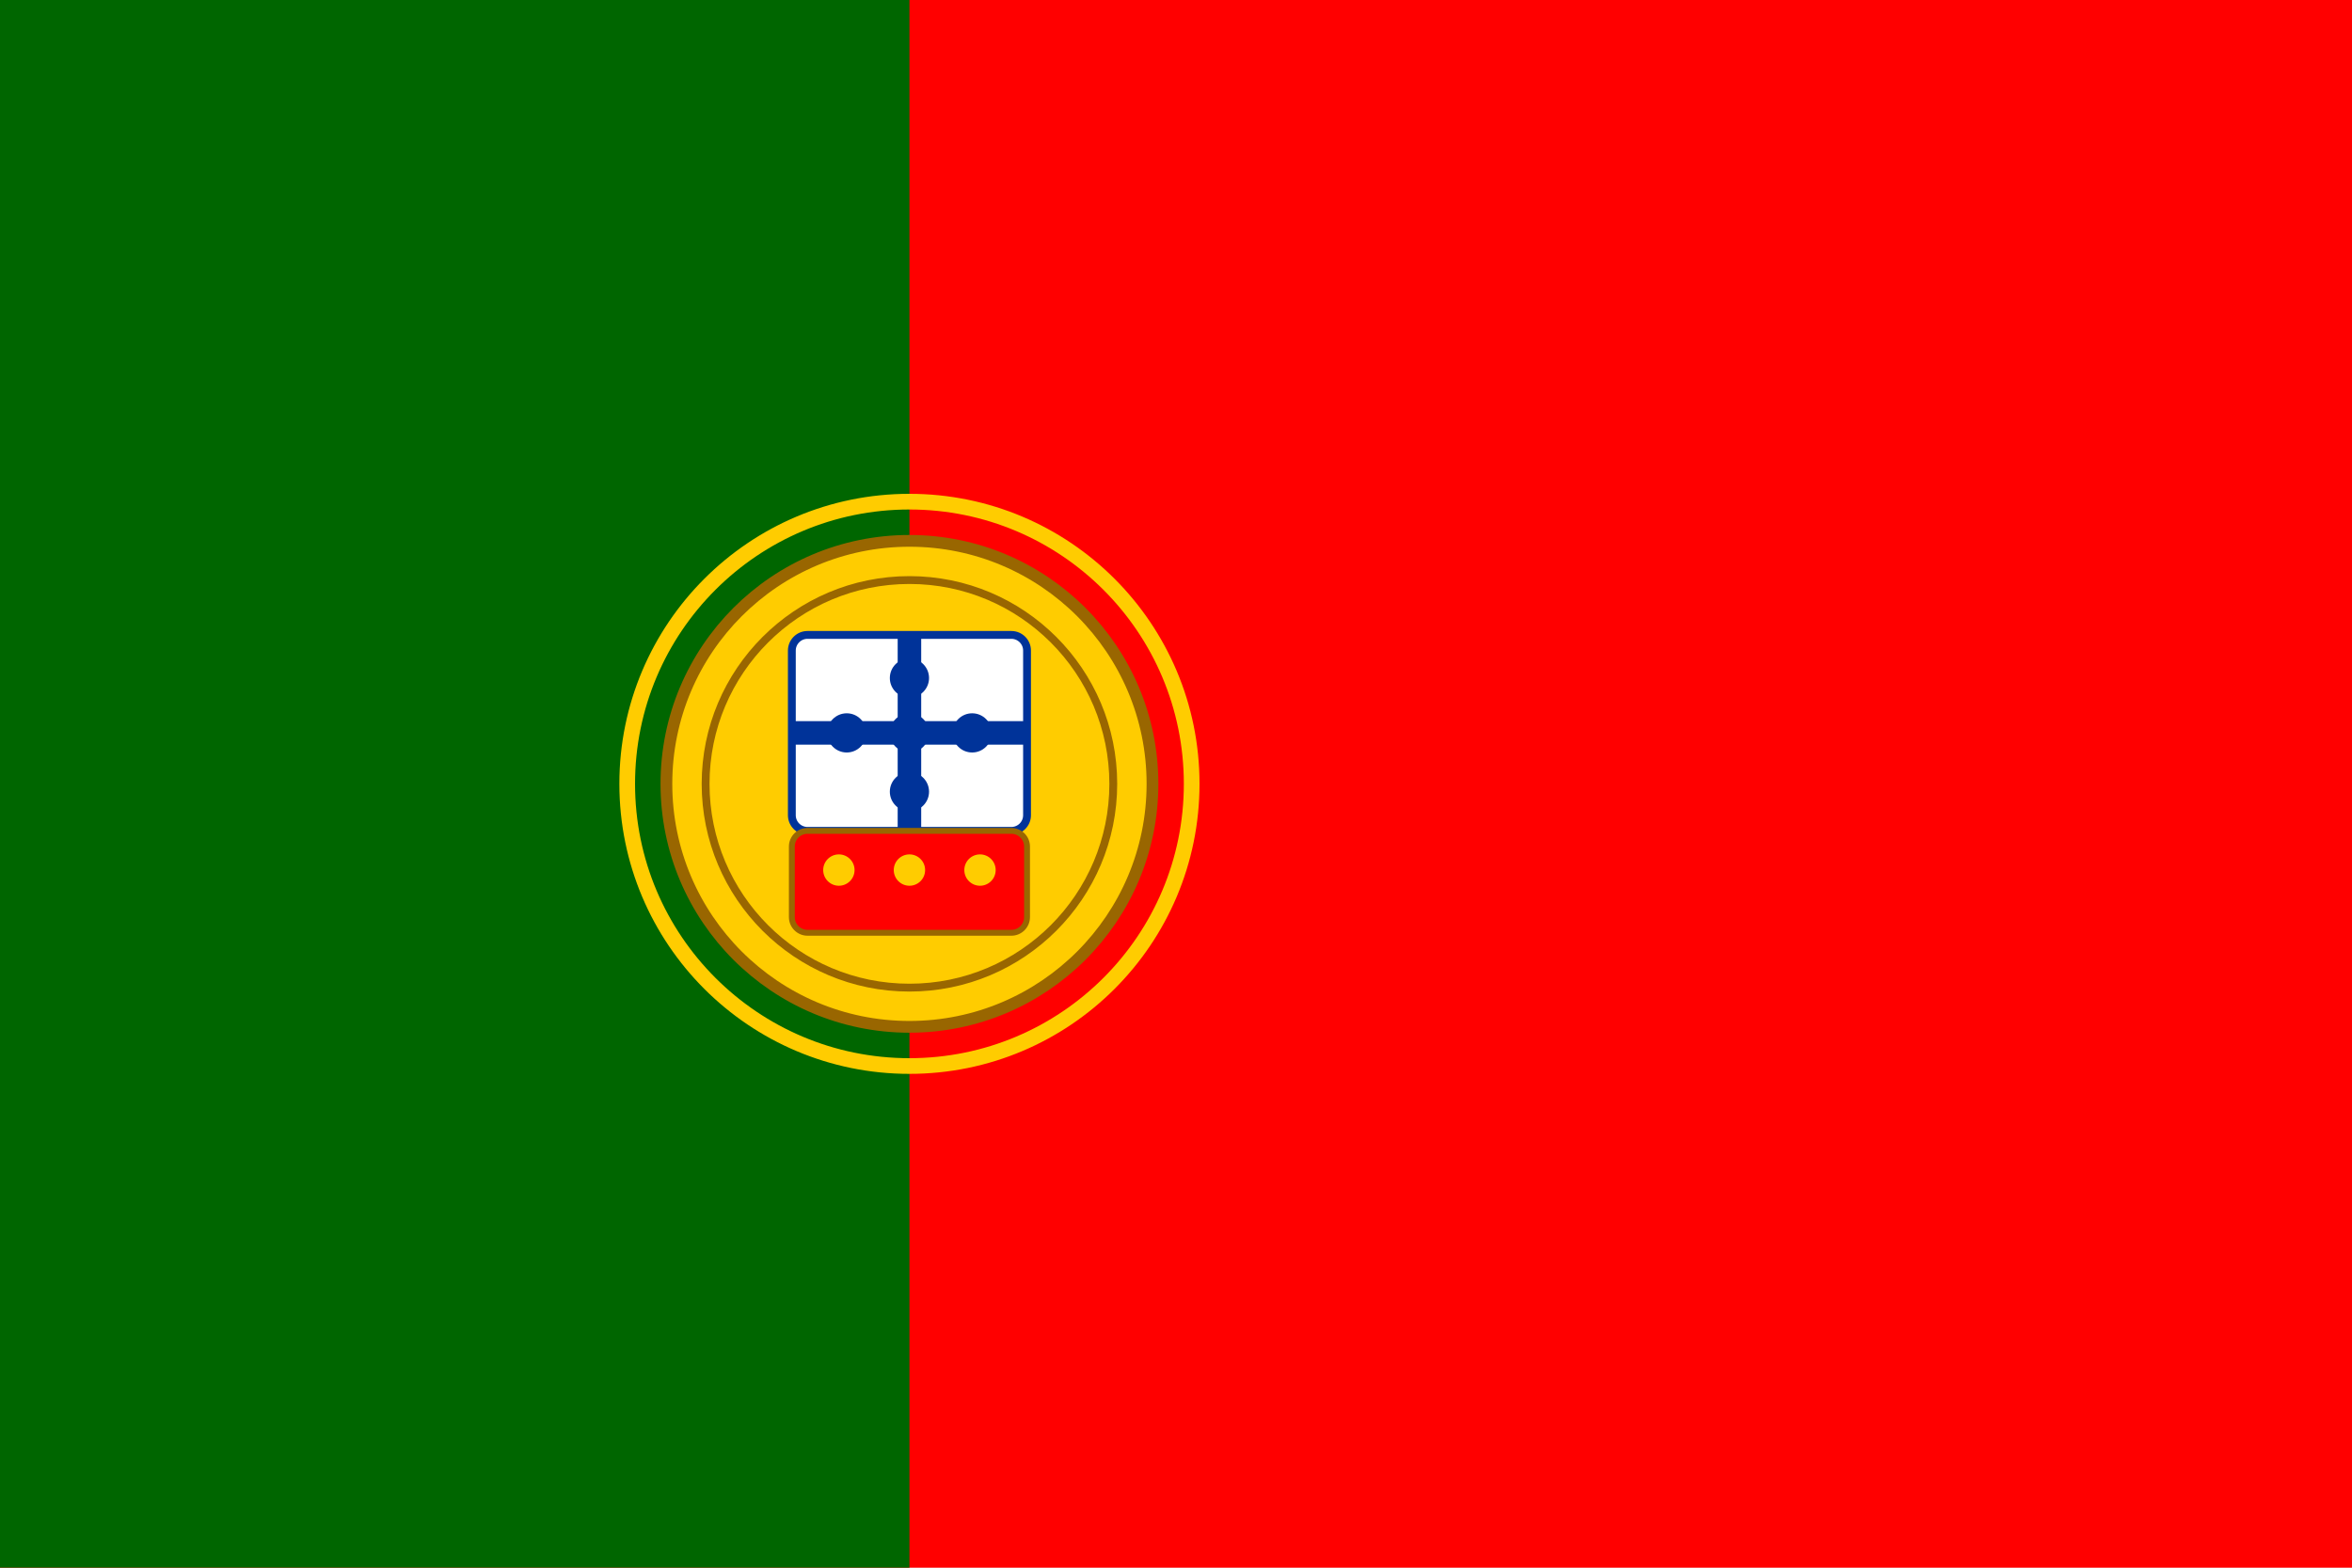
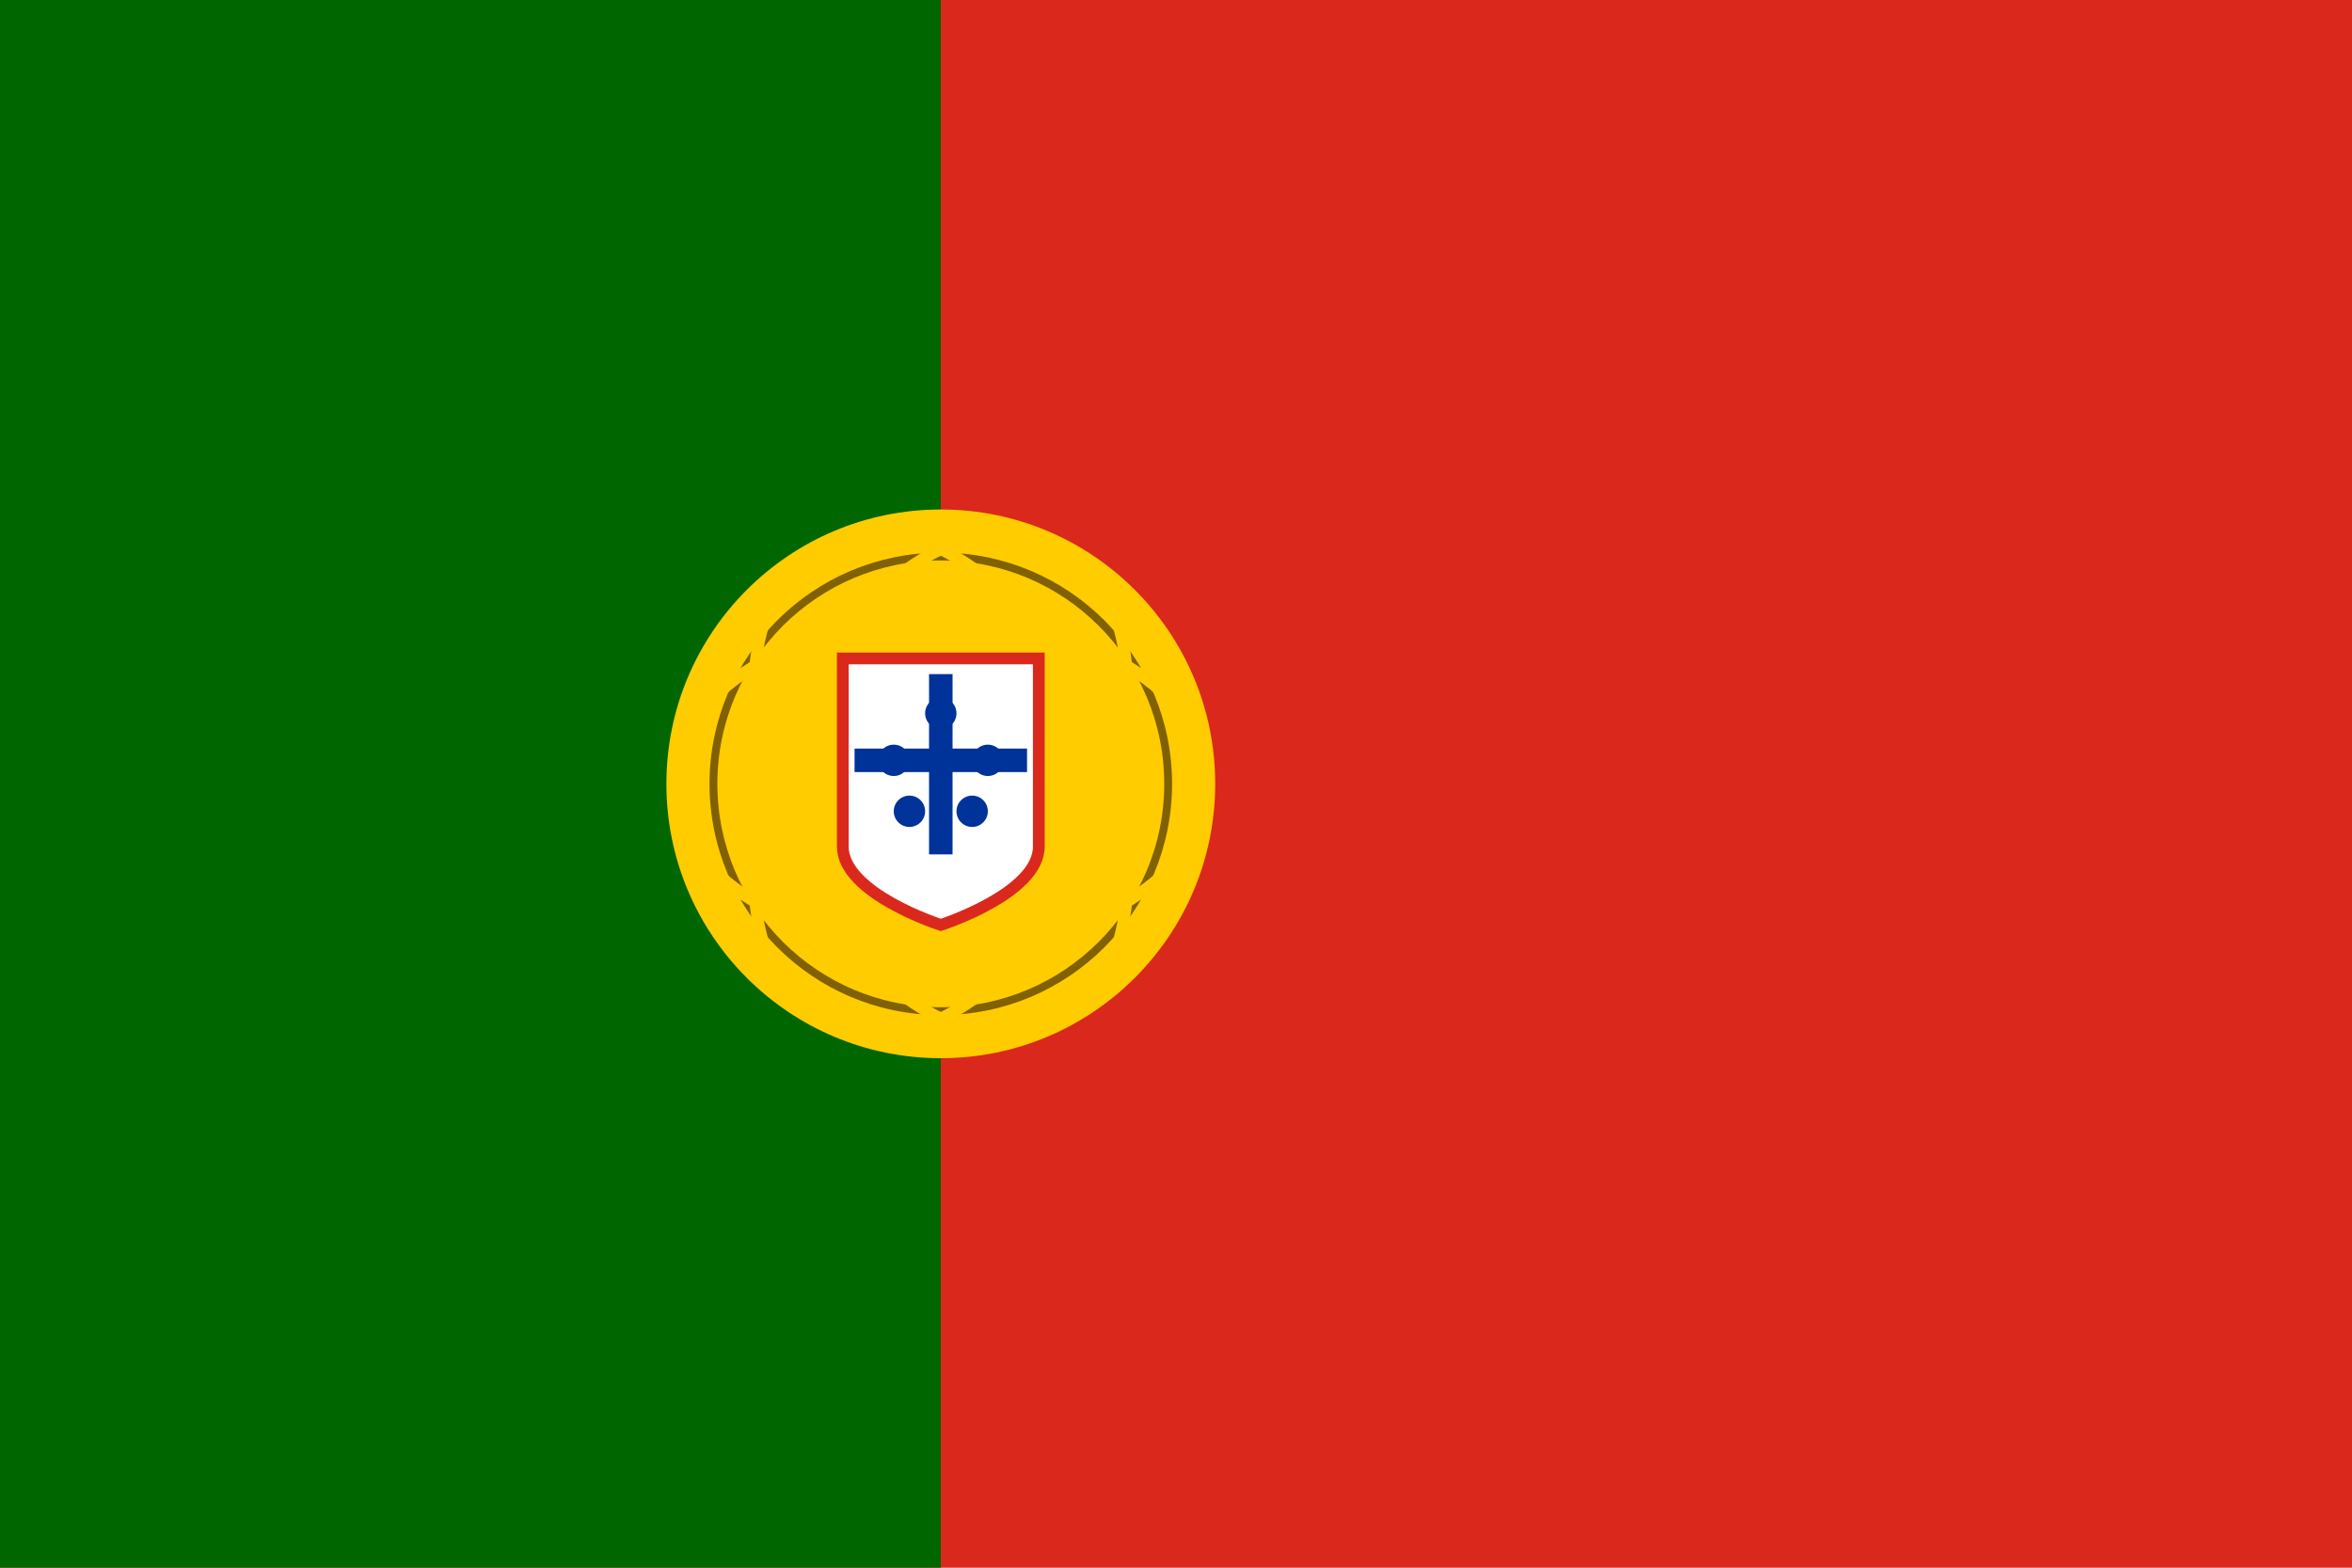
<svg xmlns="http://www.w3.org/2000/svg" viewBox="0 0 600 400" width="600" height="400">
-   <rect width="600" height="400" fill="#FF0000" />
-   <rect width="232" height="400" fill="#006600" />
-   <g transform="translate(232,200)">
-     <circle r="62" fill="#FFCC00" stroke="#996600" stroke-width="3" />
-     <rect x="-30" y="-38" width="60" height="50" rx="4" fill="#FFFFFF" stroke="#003399" stroke-width="2" />
-     <rect x="-3" y="-38" width="6" height="50" fill="#003399" />
-     <rect x="-30" y="-16" width="60" height="6" fill="#003399" />
-     <circle cx="0" cy="-27" r="5" fill="#003399" />
-     <circle cx="-16" cy="-13" r="5" fill="#003399" />
-     <circle cx="16" cy="-13" r="5" fill="#003399" />
-     <circle cx="0" cy="2" r="5" fill="#003399" />
-     <circle cx="0" cy="-13" r="5" fill="#003399" />
-     <rect x="-30" y="12" width="60" height="26" rx="4" fill="#FF0000" stroke="#996600" stroke-width="1.5" />
-     <circle cx="-18" cy="22" r="4" fill="#FFCC00" />
-     <circle cx="0" cy="22" r="4" fill="#FFCC00" />
-     <circle cx="18" cy="22" r="4" fill="#FFCC00" />
-     <circle r="52" fill="none" stroke="#996600" stroke-width="2" />
-     <circle r="72" fill="none" stroke="#FFCC00" stroke-width="4" />
-   </g>
+   <rect width="600" height="400" fill="#DA291C" />
+   <rect width="240" height="400" fill="#006600" />
+   <circle cx="240" cy="200" r="70" fill="#FFCC00" />
+   <circle cx="240" cy="200" r="58" fill="none" stroke="#806000" stroke-width="2" />
+   <path d="M215 168h50v48c0 12-25 20-25 20s-25-8-25-20z" fill="#fff" />
+   <path d="M215 168h50v48c0 12-25 20-25 20s-25-8-25-20z" fill="none" stroke="#DA291C" stroke-width="3" />
+   <line x1="240" y1="172" x2="240" y2="218" stroke="#003399" stroke-width="6" />
+   <line x1="218" y1="194" x2="262" y2="194" stroke="#003399" stroke-width="6" />
+   <circle cx="240" cy="182" r="4" fill="#003399" />
+   <circle cx="228" cy="194" r="4" fill="#003399" />
+   <circle cx="252" cy="194" r="4" fill="#003399" />
+   <circle cx="232" cy="207" r="4" fill="#003399" />
+   <circle cx="248" cy="207" r="4" fill="#003399" />
+   <ellipse cx="240" cy="200" rx="68" ry="42" fill="none" stroke="#FFCC00" stroke-width="3" />
+   <ellipse cx="240" cy="200" rx="42" ry="68" fill="none" stroke="#FFCC00" stroke-width="3" transform="rotate(25,240,200)" />
+   <ellipse cx="240" cy="200" rx="42" ry="68" fill="none" stroke="#FFCC00" stroke-width="3" transform="rotate(-25,240,200)" />
</svg>
